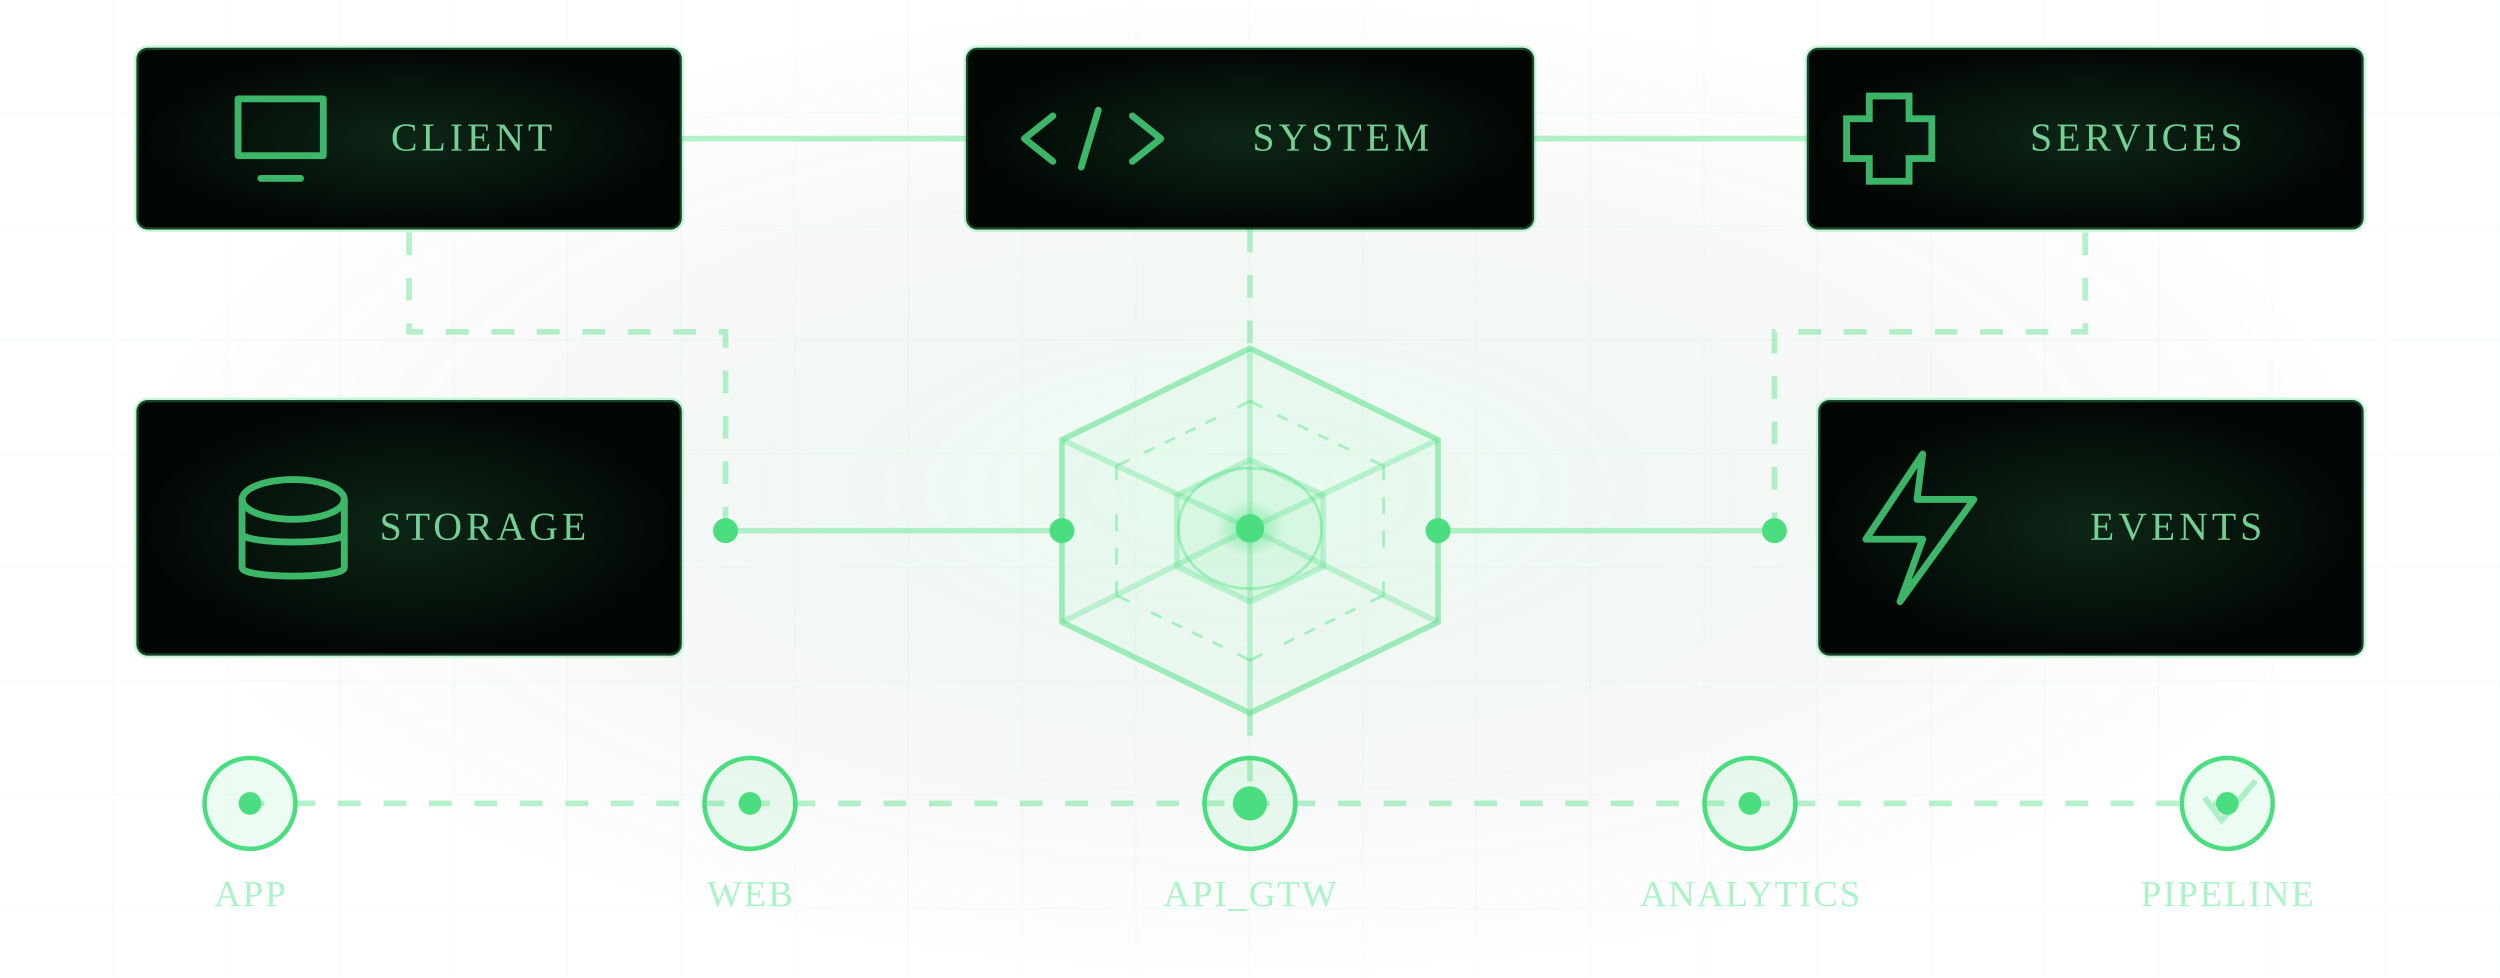
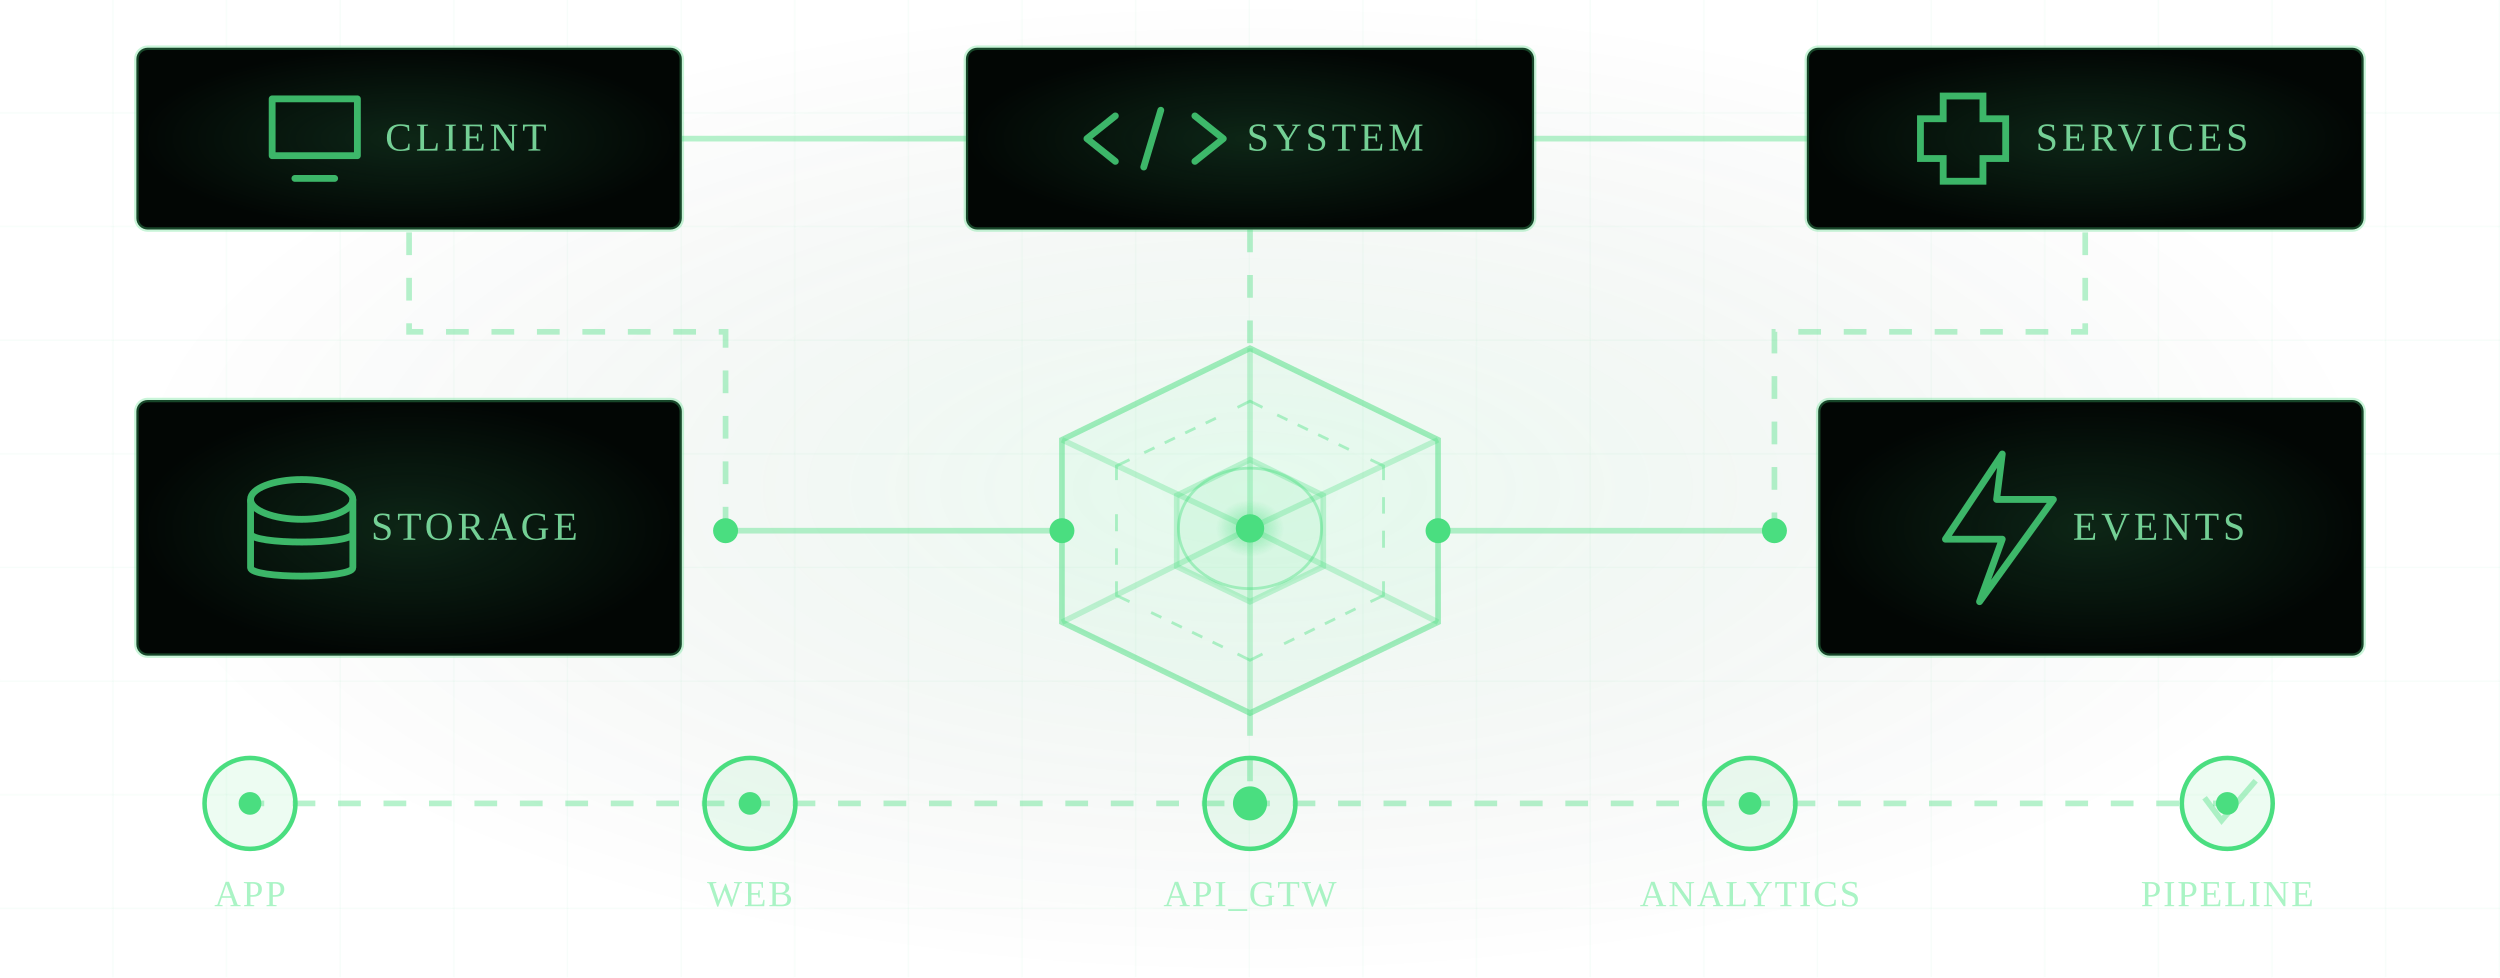
<svg xmlns="http://www.w3.org/2000/svg" viewBox="0 0 440 172" preserveAspectRatio="xMidYMid meet" class="w-full h-full absolute inset-0" width="440" height="172">
  <defs>
    <radialGradient id="boxGlowArch" cx="50%" cy="50%" r="50%">
      <stop offset="0%" stop-color="rgba(74, 222, 128, 0.15)" />
      <stop offset="100%" stop-color="rgba(74, 222, 128, 0)" />
    </radialGradient>
    <radialGradient id="dotGlowArch" cx="50%" cy="50%" r="50%">
      <stop offset="0%" stop-color="rgba(74, 222, 128, 0.6)" />
      <stop offset="100%" stop-color="rgba(74, 222, 128, 0)" />
    </radialGradient>
    <radialGradient id="bgGlowArch" cx="50%" cy="50%" r="50%">
      <stop offset="0%" stop-color="rgba(74, 222, 128, 0.1)" />
      <stop offset="100%" stop-color="rgba(5, 11, 8, 0)" />
    </radialGradient>
    <pattern id="bgGridArch" width="20" height="20" patternUnits="userSpaceOnUse">
      <line x1="20" y1="0" x2="20" y2="20" stroke="rgba(74, 222, 128, 0.04)" stroke-width="0.5" />
      <line x1="0" y1="20" x2="20" y2="20" stroke="rgba(74, 222, 128, 0.04)" stroke-width="0.5" />
    </pattern>
    <pattern id="bgGridArch" width="20" height="20" patternUnits="userSpaceOnUse">
      <line x1="20" y1="0" x2="20" y2="20" stroke="rgba(74, 222, 128, 0.04)" stroke-width="0.5" />
      <line x1="0" y1="20" x2="20" y2="20" stroke="rgba(74, 222, 128, 0.04)" stroke-width="0.5" />
    </pattern>
    <radialGradient id="bgGlowArch" cx="50%" cy="50%" r="50%">
      <stop offset="0%" stop-color="rgba(74, 222, 128, 0.1)" />
      <stop offset="100%" stop-color="rgba(5, 11, 8, 0)" />
    </radialGradient>
    <radialGradient id="dotGlowArch" cx="50%" cy="50%" r="50%">
      <stop offset="0%" stop-color="rgba(74, 222, 128, 0.6)" />
      <stop offset="100%" stop-color="rgba(74, 222, 128, 0)" />
    </radialGradient>
    <radialGradient id="boxGlowArch" cx="50%" cy="50%" r="50%">
      <stop offset="0%" stop-color="rgba(74, 222, 128, 0.15)" />
      <stop offset="100%" stop-color="rgba(74, 222, 128, 0)" />
    </radialGradient>
    <radialGradient id="boxGlowArch" cx="50%" cy="50%" r="50%">
      <stop offset="0%" stop-color="rgba(74, 222, 128, 0.15)" />
      <stop offset="100%" stop-color="rgba(74, 222, 128, 0)" />
    </radialGradient>
    <radialGradient id="boxGlowArch" cx="50%" cy="50%" r="50%">
      <stop offset="0%" stop-color="rgba(74, 222, 128, 0.15)" />
      <stop offset="100%" stop-color="rgba(74, 222, 128, 0)" />
    </radialGradient>
    <radialGradient id="boxGlowArch" cx="50%" cy="50%" r="50%">
      <stop offset="0%" stop-color="rgba(74, 222, 128, 0.15)" />
      <stop offset="100%" stop-color="rgba(74, 222, 128, 0)" />
    </radialGradient>
    <radialGradient id="boxGlowArch" cx="50%" cy="50%" r="50%">
      <stop offset="0%" stop-color="rgba(74, 222, 128, 0.15)" />
      <stop offset="100%" stop-color="rgba(74, 222, 128, 0)" />
    </radialGradient>
  </defs>
  <rect width="440" height="172" fill="url(&quot;#bgGridArch&quot;)" />
  <ellipse cx="220" cy="86" rx="200" ry="86" fill="url(&quot;#bgGlowArch&quot;)" />
  <g stroke="#4ADE80" stroke-width="1" fill="none" stroke-opacity="0.4">
    <path d="M120,24.4 h50 M270,24.4 h48" stroke="#4ADE80" fill="none" stroke-opacity="0.4" />
    <path d="M127.7,93.4 h59.2 M253.1,93.4 h59.2" stroke="#4ADE80" fill="none" stroke-opacity="0.4" />
    <polyline stroke-dasharray="4 4" points="72,40.9 72,58.4 127.7,58.4 127.7,93.4" stroke="#4ADE80" fill="none" stroke-opacity="0.4" />
    <polyline stroke-dasharray="4 4" points="367,40.9 367,58.4 312.3,58.4 312.3,93.4" stroke="#4ADE80" fill="none" stroke-opacity="0.4" />
    <line stroke-dasharray="4 4" x1="220" y1="40.4" x2="220" y2="61.3" stroke="#4ADE80" fill="none" stroke-opacity="0.4" />
    <line stroke-dasharray="4 4" x1="220" y1="125.5" x2="220" y2="141.4" stroke="#4ADE80" fill="none" stroke-opacity="0.4" />
    <polyline stroke-dasharray="4 4" points="51.5,141.4 132,141.4 220,141.4 308,141.4 387,141.4" stroke="#4ADE80" fill="none" stroke-opacity="0.4" />
    <line x1="44" y1="141.4" x2="46.5" y2="141.4" stroke="#4ADE80" fill="none" stroke-opacity="0.4" />
    <line x1="389.5" y1="141.4" x2="392" y2="141.4" stroke="#4ADE80" fill="none" stroke-opacity="0.4" />
    <polyline points="388,140.4 391,144.4 397,137.4" stroke="#4ADE80" fill="none" stroke-opacity="0.4" />
  </g>
  <g stroke="#4ADE80" stroke-width="0.5px" fill="none" stroke-opacity="0.4">
    <polyline points="198.8,80.9 196.5,82 196.5,84.5" stroke="#4ADE80" fill="none" stroke-width="0.5px" stroke-opacity="0.4" />
    <line stroke-dasharray="3 3" x1="196.5" y1="90.5" x2="196.5" y2="99.4" stroke="#4ADE80" fill="none" stroke-width="0.5px" stroke-opacity="0.4" />
    <polyline points="196.5,102.3 196.5,104.8 198.8,105.9" stroke="#4ADE80" fill="none" stroke-width="0.5px" stroke-opacity="0.4" />
    <line stroke-dasharray="2 2" x1="202.6" y1="107.8" x2="215.9" y2="114.2" stroke="#4ADE80" fill="none" stroke-width="0.5px" stroke-opacity="0.4" />
    <polyline points="217.8,115.1 220,116.2 222.2,115.1" stroke="#4ADE80" fill="none" stroke-width="0.5px" stroke-opacity="0.4" />
    <line stroke-dasharray="2 2" x1="226" y1="113.3" x2="239.3" y2="106.8" stroke="#4ADE80" fill="none" stroke-width="0.5px" stroke-opacity="0.4" />
    <polyline points="241.2,105.9 243.5,104.8 243.5,102.3" stroke="#4ADE80" fill="none" stroke-width="0.5px" stroke-opacity="0.4" />
    <line stroke-dasharray="3 3" x1="243.5" y1="96.4" x2="243.5" y2="87.5" stroke="#4ADE80" fill="none" stroke-width="0.5px" stroke-opacity="0.4" />
    <polyline points="243.5,84.5 243.5,82 241.2,80.9" stroke="#4ADE80" fill="none" stroke-width="0.5px" stroke-opacity="0.4" />
    <line stroke-dasharray="2 2" x1="237.4" y1="79.1" x2="224.1" y2="72.7" stroke="#4ADE80" fill="none" stroke-width="0.5px" stroke-opacity="0.4" />
    <polyline points="222.2,71.7 220,70.6 217.8,71.7" stroke="#4ADE80" fill="none" stroke-width="0.5px" stroke-opacity="0.4" />
    <line stroke-dasharray="2 2" x1="214" y1="73.6" x2="200.7" y2="80" stroke="#4ADE80" fill="none" stroke-width="0.5px" stroke-opacity="0.4" />
  </g>
  <g>
    <polygon points="186.9,77.4 186.9,109.5 220,125.5 253.1,109.5 253.1,77.4 220,61.3" fill="#4ADE80" stroke="#4ADE80" stroke-width="1" stroke-opacity="0.5" fill-opacity="0.05" />
    <polygon points="207.1,87.2 207.1,99.7 220,105.9 232.9,99.7 232.9,87.2 220,80.9" fill="#4ADE80" stroke="#4ADE80" stroke-width="1" stroke-opacity="0.3" fill-opacity="0.1" />
    <g stroke="#4ADE80" stroke-width="1" fill="none" stroke-opacity="0.3">
      <line x1="220" y1="125.5" x2="220" y2="93.4" stroke="#4ADE80" fill="none" stroke-opacity="0.3" />
      <line x1="186.9" y1="109.5" x2="220" y2="93" stroke="#4ADE80" fill="none" stroke-opacity="0.3" />
      <line x1="186.9" y1="77.4" x2="220" y2="93" stroke="#4ADE80" fill="none" stroke-opacity="0.3" />
      <line x1="220" y1="61.3" x2="220" y2="93" stroke="#4ADE80" fill="none" stroke-opacity="0.3" />
      <line x1="253.1" y1="77.4" x2="220" y2="93" stroke="#4ADE80" fill="none" stroke-opacity="0.3" />
      <line x1="253.1" y1="109.5" x2="220" y2="93" stroke="#4ADE80" fill="none" stroke-opacity="0.3" />
    </g>
    <ellipse cx="220" cy="93" rx="12.6" ry="10.6" stroke="#4ADE80" stroke-width="0.5px" fill="none" stroke-opacity="0.4" />
    <ellipse cx="220" cy="93" rx="6" ry="5" fill="url(&quot;#dotGlowArch&quot;)" />
    <circle cx="220" cy="93" r="2.5" fill="#4ADE80" />
  </g>
  <g>
    <rect x="24" y="8.4" width="96" height="32" rx="2" fill="#020604" stroke="#4ADE80" stroke-width="0.8px" stroke-opacity="0.3" />
    <rect x="24" y="8.4" width="96" height="32" rx="2" fill="url(&quot;#boxGlowArch&quot;)" />
-     <path d="M41.9,17.4h15v10h-15V17.4z M45.9,31.4h7" fill="none" stroke="#4ADE80" stroke-width="1.2px" opacity="0.8" stroke-linecap="round" stroke-linejoin="round" />
-     <text x="83" y="24.9" dominant-baseline="middle" text-anchor="middle" style="letter-spacing: 0.1em; font-size: 7px; opacity: 0.85;" fill="#86EFAC">CLIENT</text>
+     <g transform="translate(6, 0)">
+       <path d="M41.9,17.4h15v10h-15V17.4z M45.9,31.4h7" fill="none" stroke="#4ADE80" stroke-width="1.2px" opacity="0.8" stroke-linecap="round" stroke-linejoin="round" />
+     </g>
+     <text x="82" y="24.9" dominant-baseline="middle" text-anchor="middle" style="letter-spacing: 0.1em; font-size: 7px; opacity: 0.85;" fill="#86EFAC">CLIENT</text>
  </g>
  <g>
    <rect x="170" y="8.4" width="100" height="32" rx="2" fill="#020604" stroke="#4ADE80" stroke-width="0.8px" stroke-opacity="0.3" />
    <rect x="170" y="8.4" width="100" height="32" rx="2" fill="url(&quot;#boxGlowArch&quot;)" />
-     <path d="M185.3,20.4l-5,4l5,4 M199.3,20.4l5,4l-5,4 M193.3,19.4l-3,10" fill="none" stroke="#4ADE80" stroke-width="1.2px" opacity="0.8" stroke-linecap="round" stroke-linejoin="round" />
-     <text x="236" y="24.9" dominant-baseline="middle" text-anchor="middle" style="letter-spacing: 0.1em; font-size: 7px; opacity: 0.85;" fill="#86EFAC">SYSTEM</text>
+     <g transform="translate(11, 0)">
+       <path d="M185.3,20.4l-5,4l5,4 M199.3,20.4l5,4l-5,4 M193.3,19.4l-3,10" fill="none" stroke="#4ADE80" stroke-width="1.2px" opacity="0.8" stroke-linecap="round" stroke-linejoin="round" />
+     </g>
+     <text x="235" y="24.9" dominant-baseline="middle" text-anchor="middle" style="letter-spacing: 0.1em; font-size: 7px; opacity: 0.85;" fill="#86EFAC">SYSTEM</text>
  </g>
  <g>
    <rect x="318" y="8.4" width="98" height="32" rx="2" fill="#020604" stroke="#4ADE80" stroke-width="0.8px" stroke-opacity="0.3" />
    <rect x="318" y="8.4" width="98" height="32" rx="2" fill="url(&quot;#boxGlowArch&quot;)" />
-     <polygon points="329,20.9 329,16.9 336,16.9 336,20.9 340,20.9 340,27.9 336,27.9 336,31.9 329,31.9 329,27.9 325,27.9 325,20.9" fill="none" stroke="#4ADE80" stroke-width="1.2px" opacity="0.8" />
-     <text x="376" y="24.9" dominant-baseline="middle" text-anchor="middle" style="letter-spacing: 0.1em; font-size: 7px; opacity: 0.85;" fill="#86EFAC">SERVICES</text>
+     <g transform="translate(13, 0)">
+       <polygon points="329,20.9 329,16.9 336,16.9 336,20.9 340,20.9 340,27.9 336,27.9 336,31.9 329,31.9 329,27.9 325,27.9 325,20.9" fill="none" stroke="#4ADE80" stroke-width="1.2px" opacity="0.8" />
+     </g>
+     <text x="377" y="24.9" dominant-baseline="middle" text-anchor="middle" style="letter-spacing: 0.1em; font-size: 7px; opacity: 0.85;" fill="#86EFAC">SERVICES</text>
  </g>
  <g>
    <rect x="24" y="70.4" width="96" height="45" rx="2" fill="#020604" stroke="#4ADE80" stroke-width="0.8px" stroke-opacity="0.3" />
    <rect x="24" y="70.4" width="96" height="45" rx="2" fill="url(&quot;#boxGlowArch&quot;)" />
-     <g fill="none" stroke="#4ADE80" stroke-width="1.2px" opacity="0.8">
+     <g transform="translate(1.5, 0)" fill="none" stroke="#4ADE80" stroke-width="1.2px" opacity="0.8">
      <ellipse cx="51.6" cy="87.9" rx="9" ry="3.5" stroke="#4ADE80" fill="none" stroke-width="1.2px" />
      <path d="M42.6,87.9v12c0,2,18,2,18,0v-12 M42.6,93.9c0,2,18,2,18,0" stroke="#4ADE80" fill="none" stroke-width="1.2px" />
    </g>
-     <text x="85" y="93.4" dominant-baseline="middle" text-anchor="middle" style="letter-spacing: 0.1em; font-size: 7px; opacity: 0.85;" fill="#86EFAC">STORAGE</text>
+     <text x="83.5" y="93.4" dominant-baseline="middle" text-anchor="middle" style="letter-spacing: 0.1em; font-size: 7px; opacity: 0.85;" fill="#86EFAC">STORAGE</text>
  </g>
  <g>
    <rect x="320" y="70.4" width="96" height="45" rx="2" fill="#020604" stroke="#4ADE80" stroke-width="0.8px" stroke-opacity="0.3" />
    <rect x="320" y="70.4" width="96" height="45" rx="2" fill="url(&quot;#boxGlowArch&quot;)" />
-     <polygon points="338.4,79.9 328.4,94.9 338.4,94.9 334.4,105.9 347.4,87.9 337.4,87.9" fill="none" stroke="#4ADE80" stroke-width="1.2px" opacity="0.8" stroke-linejoin="round" />
-     <text x="383" y="93.4" dominant-baseline="middle" text-anchor="middle" style="letter-spacing: 0.1em; font-size: 7px; opacity: 0.85;" fill="#86EFAC">EVENTS</text>
+     <g transform="translate(14, 0)">
+       <polygon points="338.4,79.9 328.4,94.9 338.4,94.9 334.4,105.9 347.4,87.9 337.4,87.9" fill="none" stroke="#4ADE80" stroke-width="1.2px" opacity="0.8" stroke-linejoin="round" />
+     </g>
+     <text x="380" y="93.4" dominant-baseline="middle" text-anchor="middle" style="letter-spacing: 0.1em; font-size: 7px; opacity: 0.85;" fill="#86EFAC">EVENTS</text>
  </g>
  <g fill="#4ADE80">
    <circle cx="127.7" cy="93.4" r="2.2" fill="#4ADE80" />
    <circle cx="186.9" cy="93.4" r="2.2" fill="#4ADE80" />
    <circle cx="253.1" cy="93.4" r="2.2" fill="#4ADE80" />
    <circle cx="312.3" cy="93.4" r="2.2" fill="#4ADE80" />
    <circle cx="44" cy="141.4" r="8" fill="#4ADE80" stroke="#4ADE80" stroke-width="0.8px" fill-opacity="0.1" />
    <circle cx="132" cy="141.4" r="8" fill="#4ADE80" stroke="#4ADE80" stroke-width="0.8px" fill-opacity="0.1" />
    <circle cx="220" cy="141.4" r="8" fill="#4ADE80" stroke="#4ADE80" stroke-width="0.8px" fill-opacity="0.1" />
    <circle cx="308" cy="141.4" r="8" fill="#4ADE80" stroke="#4ADE80" stroke-width="0.8px" fill-opacity="0.1" />
    <circle cx="392" cy="141.4" r="8" fill="#4ADE80" stroke="#4ADE80" stroke-width="0.8px" fill-opacity="0.1" />
    <circle cx="44" cy="141.4" r="2" fill="#4ADE80" />
    <circle cx="132" cy="141.4" r="2" fill="#4ADE80" />
    <circle cx="220" cy="141.4" r="3" fill="#4ADE80" />
    <circle cx="308" cy="141.4" r="2" fill="#4ADE80" />
    <circle cx="392" cy="141.4" r="2" fill="#4ADE80" />
  </g>
  <g fill="#86EFAC" style="letter-spacing: 0.05em; font-size: 6.5px; opacity: 0.7;">
    <text x="44" y="158" dominant-baseline="middle" text-anchor="middle" fill="#86EFAC">APP</text>
    <text x="132" y="158" dominant-baseline="middle" text-anchor="middle" fill="#86EFAC">WEB</text>
    <text x="220" y="158" dominant-baseline="middle" text-anchor="middle" fill="#86EFAC">API_GTW</text>
    <text x="308" y="158" dominant-baseline="middle" text-anchor="middle" fill="#86EFAC">ANALYTICS</text>
    <text x="392" y="158" dominant-baseline="middle" text-anchor="middle" fill="#86EFAC">PIPELINE</text>
  </g>
</svg>
